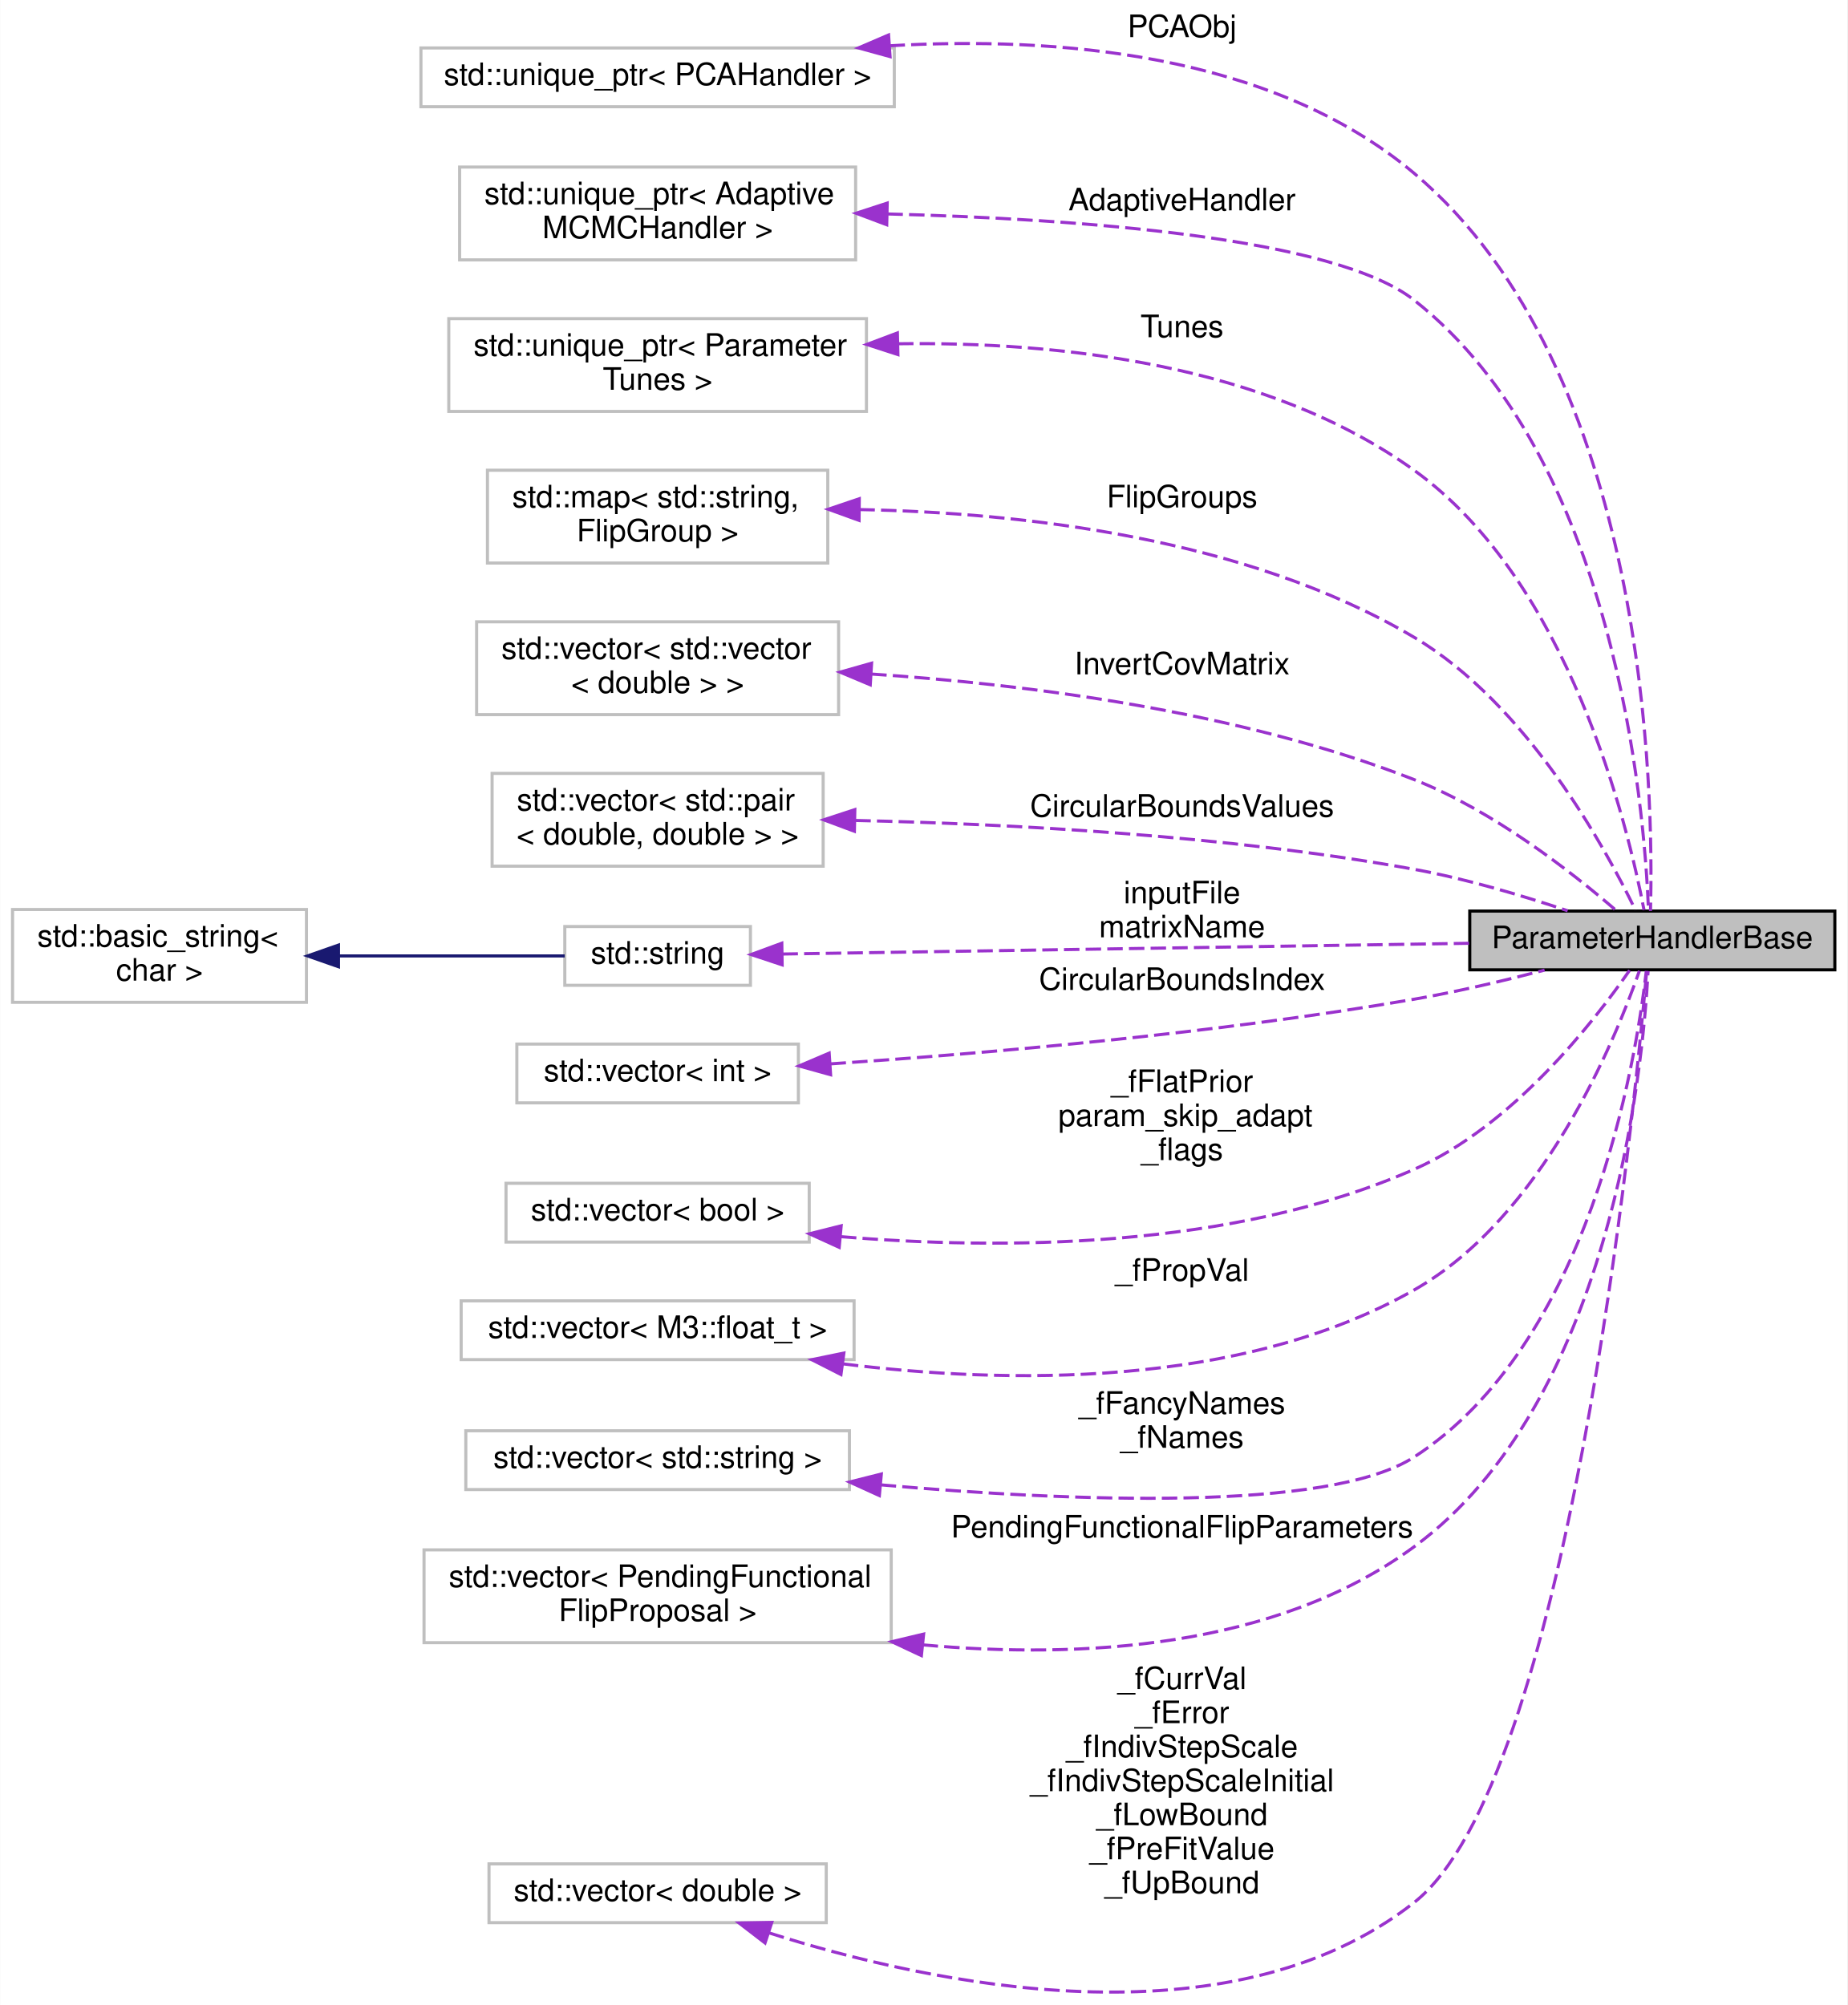
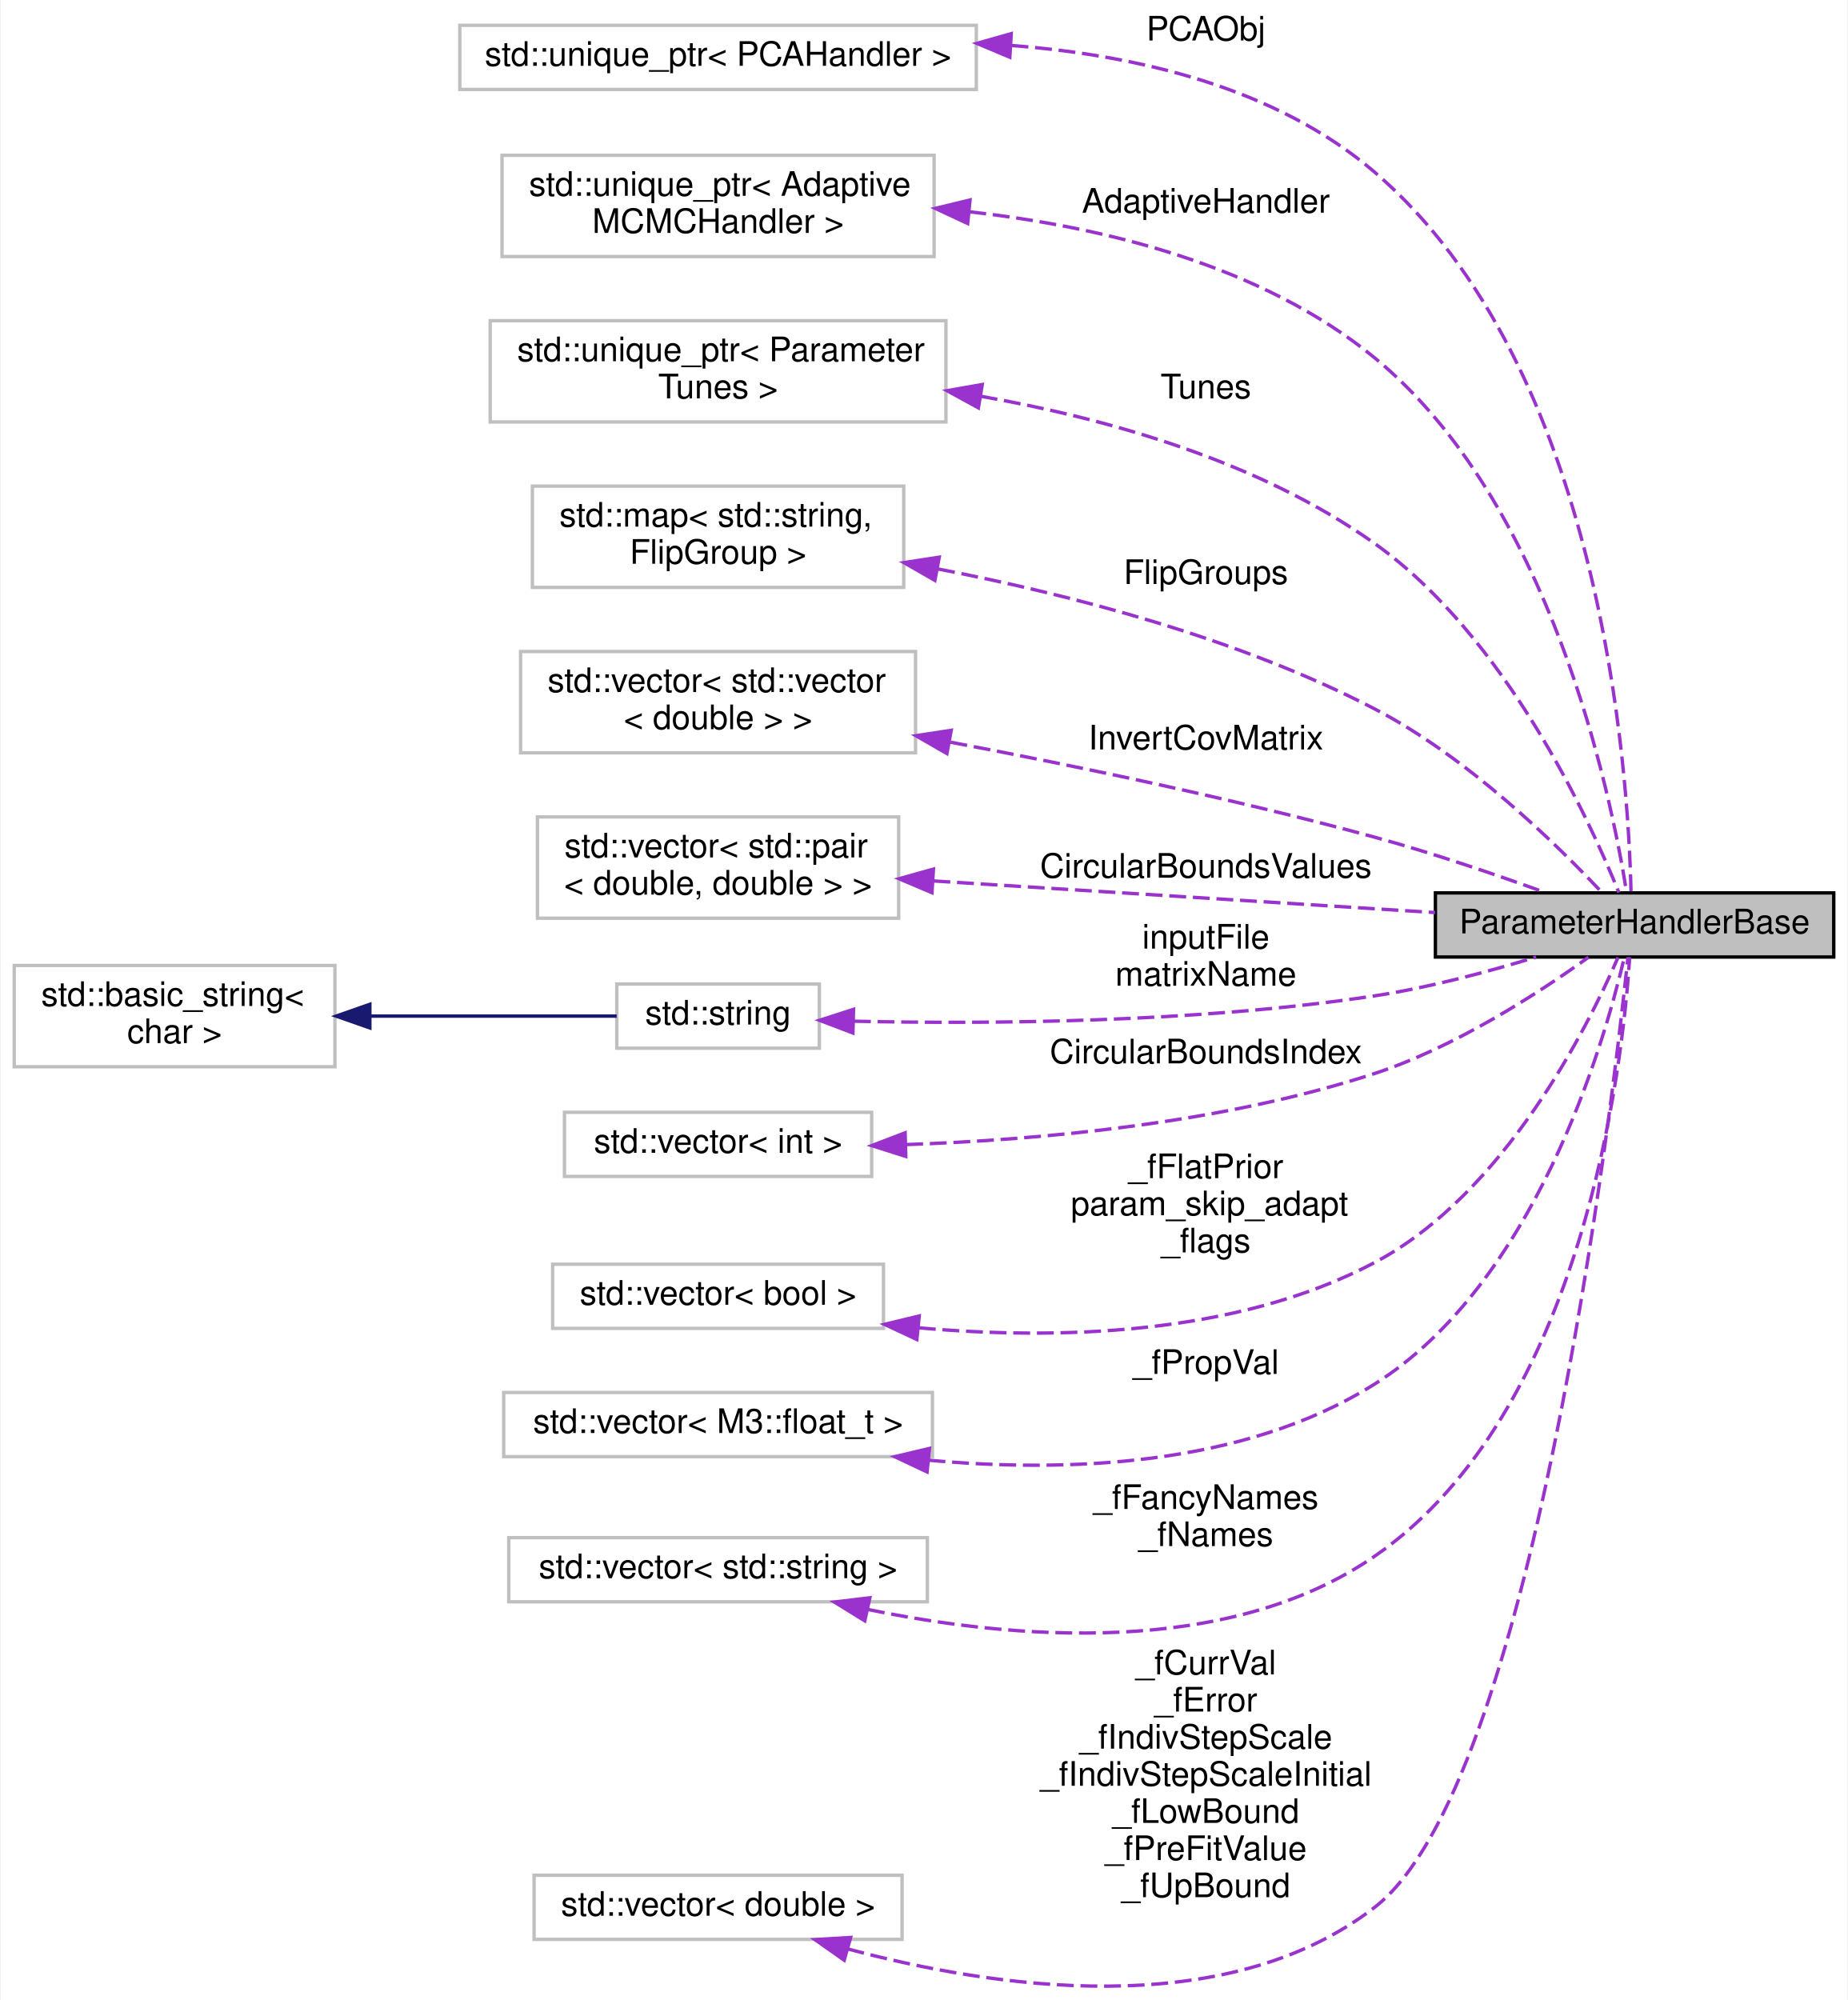
- <svg xmlns="http://www.w3.org/2000/svg" xmlns:xlink="http://www.w3.org/1999/xlink" width="597pt" height="648pt" viewBox="0.00 0.00 597.00 648.12">
-   <g id="graph0" class="graph" transform="scale(1 1) rotate(0) translate(4 644.12)">
-     <polygon fill="white" stroke="transparent" points="-4,4 -4,-644.12 593,-644.12 593,4 -4,4" />
+ <svg xmlns="http://www.w3.org/2000/svg" xmlns:xlink="http://www.w3.org/1999/xlink" width="547pt" height="592pt" viewBox="0.00 0.00 547.00 592.46">
+   <g id="graph0" class="graph" transform="scale(1 1) rotate(0) translate(4 588.46)">
+     <polygon fill="white" stroke="transparent" points="-4,4 -4,-588.46 543,-588.46 543,4 -4,4" />
    <g id="node1" class="node">
      <g id="a_node1">
        <a xlink:title="Base class for handling systematic uncertainty parameters.">
-           <polygon fill="#bfbfbf" stroke="black" points="471,-330.62 471,-349.62 589,-349.62 589,-330.62 471,-330.62" />
-           <text text-anchor="middle" x="530" y="-337.62" font-family="Helvetica" font-size="10.00">ParameterHandlerBase</text>
+           <polygon fill="#bfbfbf" stroke="black" points="421,-304.96 421,-323.96 539,-323.96 539,-304.96 421,-304.96" />
+           <text text-anchor="middle" x="480" y="-311.96" font-family="Helvetica" font-size="10.00">ParameterHandlerBase</text>
        </a>
      </g>
    </g>
    <g id="node2" class="node">
      <g id="a_node2">
        <a xlink:title=" ">
-           <polygon fill="white" stroke="#bfbfbf" points="132,-609.62 132,-628.62 285,-628.62 285,-609.62 132,-609.62" />
-           <text text-anchor="middle" x="208.5" y="-616.62" font-family="Helvetica" font-size="10.00">std::unique_ptr&lt; PCAHandler &gt;</text>
+           <polygon fill="white" stroke="#bfbfbf" points="132,-561.96 132,-580.96 285,-580.96 285,-561.96 132,-561.96" />
+           <text text-anchor="middle" x="208.5" y="-568.96" font-family="Helvetica" font-size="10.00">std::unique_ptr&lt; PCAHandler &gt;</text>
        </a>
      </g>
    </g>
    <g id="edge1" class="edge">
-       <path fill="none" stroke="#9a32cd" stroke-dasharray="5,2" d="M283.45,-629.32C336.54,-632.4 406.61,-627.19 453,-588.12 528.77,-524.29 530.44,-387.01 529.41,-349.66" />
-       <polygon fill="#9a32cd" stroke="#9a32cd" points="283.63,-625.82 273.41,-628.63 283.15,-632.81 283.63,-625.82" />
-       <text text-anchor="middle" x="378" y="-632.12" font-family="Helvetica" font-size="10.00"> PCAObj</text>
+       <path fill="none" stroke="#9a32cd" stroke-dasharray="5,2" d="M295.44,-574.98C332.34,-572.15 373.63,-562.61 403,-537.46 470.42,-479.73 478.15,-359.64 478.94,-324.39" />
+       <polygon fill="#9a32cd" stroke="#9a32cd" points="294.93,-571.51 285.16,-575.61 295.35,-578.49 294.93,-571.51" />
+       <text text-anchor="middle" x="353" y="-576.46" font-family="Helvetica" font-size="10.00"> PCAObj</text>
    </g>
    <g id="node3" class="node">
      <g id="a_node3">
        <a xlink:title=" ">
-           <polygon fill="white" stroke="#bfbfbf" points="144.5,-560.12 144.5,-590.12 272.5,-590.12 272.5,-560.12 144.5,-560.12" />
-           <text text-anchor="start" x="152.5" y="-578.12" font-family="Helvetica" font-size="10.00">std::unique_ptr&lt; Adaptive</text>
-           <text text-anchor="middle" x="208.5" y="-567.12" font-family="Helvetica" font-size="10.00">MCMCHandler &gt;</text>
+           <polygon fill="white" stroke="#bfbfbf" points="144.5,-512.46 144.5,-542.46 272.5,-542.46 272.5,-512.46 144.5,-512.46" />
+           <text text-anchor="start" x="152.5" y="-530.46" font-family="Helvetica" font-size="10.00">std::unique_ptr&lt; Adaptive</text>
+           <text text-anchor="middle" x="208.5" y="-519.46" font-family="Helvetica" font-size="10.00">MCMCHandler &gt;</text>
        </a>
      </g>
    </g>
    <g id="edge2" class="edge">
-       <path fill="none" stroke="#9a32cd" stroke-dasharray="5,2" d="M282.77,-574.96C344.69,-573.37 427.3,-567.34 453,-547.12 517.98,-495.98 527.41,-383.77 528.77,-349.95" />
-       <polygon fill="#9a32cd" stroke="#9a32cd" points="282.55,-571.47 272.64,-575.19 282.71,-578.47 282.55,-571.47" />
-       <text text-anchor="middle" x="378" y="-576.12" font-family="Helvetica" font-size="10.00"> AdaptiveHandler</text>
+       <path fill="none" stroke="#9a32cd" stroke-dasharray="5,2" d="M282.93,-525.72C322.33,-521.29 369.52,-509.94 403,-482.46 455.21,-439.61 472.99,-353.27 477.62,-324.24" />
+       <polygon fill="#9a32cd" stroke="#9a32cd" points="282.44,-522.25 272.84,-526.73 283.14,-529.22 282.44,-522.25" />
+       <text text-anchor="middle" x="353" y="-525.46" font-family="Helvetica" font-size="10.00"> AdaptiveHandler</text>
    </g>
    <g id="node4" class="node">
      <g id="a_node4">
        <a xlink:title=" ">
-           <polygon fill="white" stroke="#bfbfbf" points="141,-511.12 141,-541.12 276,-541.12 276,-511.12 141,-511.12" />
-           <text text-anchor="start" x="149" y="-529.12" font-family="Helvetica" font-size="10.00">std::unique_ptr&lt; Parameter</text>
-           <text text-anchor="middle" x="208.5" y="-518.12" font-family="Helvetica" font-size="10.00">Tunes &gt;</text>
+           <polygon fill="white" stroke="#bfbfbf" points="141,-463.46 141,-493.46 276,-493.46 276,-463.46 141,-463.46" />
+           <text text-anchor="start" x="149" y="-481.46" font-family="Helvetica" font-size="10.00">std::unique_ptr&lt; Parameter</text>
+           <text text-anchor="middle" x="208.5" y="-470.46" font-family="Helvetica" font-size="10.00">Tunes &gt;</text>
        </a>
      </g>
    </g>
    <g id="edge3" class="edge">
-       <path fill="none" stroke="#9a32cd" stroke-dasharray="5,2" d="M286.2,-533C337.87,-533.71 405.06,-526.55 453,-492.12 503.08,-456.14 522.04,-377.6 527.32,-349.97" />
-       <polygon fill="#9a32cd" stroke="#9a32cd" points="286.17,-529.5 276.09,-532.77 286,-536.5 286.17,-529.5" />
-       <text text-anchor="middle" x="378" y="-535.12" font-family="Helvetica" font-size="10.00"> Tunes</text>
+       <path fill="none" stroke="#9a32cd" stroke-dasharray="5,2" d="M286.3,-471.08C324.2,-464.4 368.95,-451.68 403,-427.46 441.73,-399.92 466.49,-345.97 475.35,-324.06" />
+       <polygon fill="#9a32cd" stroke="#9a32cd" points="285.62,-467.64 276.32,-472.73 286.76,-474.55 285.62,-467.64" />
+       <text text-anchor="middle" x="353" y="-470.46" font-family="Helvetica" font-size="10.00"> Tunes</text>
    </g>
    <g id="node5" class="node">
      <g id="a_node5">
        <a xlink:title=" ">
-           <polygon fill="white" stroke="#bfbfbf" points="153.5,-462.12 153.5,-492.12 263.5,-492.12 263.5,-462.12 153.5,-462.12" />
-           <text text-anchor="start" x="161.5" y="-480.12" font-family="Helvetica" font-size="10.00">std::map&lt; std::string,</text>
-           <text text-anchor="middle" x="208.5" y="-469.12" font-family="Helvetica" font-size="10.00"> FlipGroup &gt;</text>
+           <polygon fill="white" stroke="#bfbfbf" points="153.5,-414.46 153.5,-444.46 263.5,-444.46 263.5,-414.46 153.5,-414.46" />
+           <text text-anchor="start" x="161.5" y="-432.46" font-family="Helvetica" font-size="10.00">std::map&lt; std::string,</text>
+           <text text-anchor="middle" x="208.5" y="-421.46" font-family="Helvetica" font-size="10.00"> FlipGroup &gt;</text>
        </a>
      </g>
    </g>
    <g id="edge4" class="edge">
-       <path fill="none" stroke="#9a32cd" stroke-dasharray="5,2" d="M273.71,-479.4C325.5,-478.42 398.44,-470.45 453,-438.12 489.49,-416.49 514.82,-370.11 524.56,-349.89" />
-       <polygon fill="#9a32cd" stroke="#9a32cd" points="273.61,-475.9 263.65,-479.51 273.68,-482.9 273.61,-475.9" />
-       <text text-anchor="middle" x="378" y="-480.12" font-family="Helvetica" font-size="10.00"> FlipGroups</text>
+       <path fill="none" stroke="#9a32cd" stroke-dasharray="5,2" d="M273.72,-419.9C312.68,-412.35 362.52,-399.47 403,-378.46 430.56,-364.16 456.94,-338.33 470.17,-324.25" />
+       <polygon fill="#9a32cd" stroke="#9a32cd" points="272.73,-416.53 263.55,-421.8 274.02,-423.41 272.73,-416.53" />
+       <text text-anchor="middle" x="353" y="-415.46" font-family="Helvetica" font-size="10.00"> FlipGroups</text>
    </g>
    <g id="node6" class="node">
      <g id="a_node6">
        <a xlink:title=" ">
-           <polygon fill="white" stroke="#bfbfbf" points="150,-413.12 150,-443.12 267,-443.12 267,-413.12 150,-413.12" />
-           <text text-anchor="start" x="158" y="-431.12" font-family="Helvetica" font-size="10.00">std::vector&lt; std::vector</text>
-           <text text-anchor="middle" x="208.5" y="-420.12" font-family="Helvetica" font-size="10.00">&lt; double &gt; &gt;</text>
+           <polygon fill="white" stroke="#bfbfbf" points="150,-365.46 150,-395.46 267,-395.46 267,-365.46 150,-365.46" />
+           <text text-anchor="start" x="158" y="-383.46" font-family="Helvetica" font-size="10.00">std::vector&lt; std::vector</text>
+           <text text-anchor="middle" x="208.5" y="-372.46" font-family="Helvetica" font-size="10.00">&lt; double &gt; &gt;</text>
        </a>
      </g>
    </g>
    <g id="edge5" class="edge">
-       <path fill="none" stroke="#9a32cd" stroke-dasharray="5,2" d="M277.53,-426.24C327.56,-422.93 396.42,-414.28 453,-392.12 478.6,-382.08 504.11,-362.06 518.09,-350" />
-       <polygon fill="#9a32cd" stroke="#9a32cd" points="277.23,-422.75 267.46,-426.85 277.66,-429.74 277.23,-422.75" />
-       <text text-anchor="middle" x="378" y="-426.12" font-family="Helvetica" font-size="10.00"> InvertCovMatrix</text>
+       <path fill="none" stroke="#9a32cd" stroke-dasharray="5,2" d="M277.36,-368.6C314.71,-361.53 361.71,-351.75 403,-340.46 420.08,-335.8 438.92,-329.36 453.57,-324.06" />
+       <polygon fill="#9a32cd" stroke="#9a32cd" points="276.29,-365.24 267.1,-370.52 277.57,-372.12 276.29,-365.24" />
+       <text text-anchor="middle" x="353" y="-366.46" font-family="Helvetica" font-size="10.00"> InvertCovMatrix</text>
    </g>
    <g id="node7" class="node">
      <g id="a_node7">
        <a xlink:title=" ">
-           <polygon fill="white" stroke="#bfbfbf" points="155,-364.12 155,-394.12 262,-394.12 262,-364.12 155,-364.12" />
-           <text text-anchor="start" x="163" y="-382.12" font-family="Helvetica" font-size="10.00">std::vector&lt; std::pair</text>
-           <text text-anchor="middle" x="208.5" y="-371.12" font-family="Helvetica" font-size="10.00">&lt; double, double &gt; &gt;</text>
+           <polygon fill="white" stroke="#bfbfbf" points="155,-316.46 155,-346.46 262,-346.46 262,-316.46 155,-316.46" />
+           <text text-anchor="start" x="163" y="-334.46" font-family="Helvetica" font-size="10.00">std::vector&lt; std::pair</text>
+           <text text-anchor="middle" x="208.5" y="-323.46" font-family="Helvetica" font-size="10.00">&lt; double, double &gt; &gt;</text>
        </a>
      </g>
    </g>
    <g id="edge6" class="edge">
-       <path fill="none" stroke="#9a32cd" stroke-dasharray="5,2" d="M272.39,-378.91C321.85,-377.8 392.29,-374.15 453,-363.12 469.82,-360.06 488.18,-354.57 502.63,-349.72" />
-       <polygon fill="#9a32cd" stroke="#9a32cd" points="272.1,-375.41 262.17,-379.11 272.24,-382.41 272.1,-375.41" />
-       <text text-anchor="middle" x="378" y="-380.12" font-family="Helvetica" font-size="10.00"> CircularBoundsValues</text>
+       <path fill="none" stroke="#9a32cd" stroke-dasharray="5,2" d="M272.3,-327.5C317.19,-324.67 377.15,-320.89 420.92,-318.13" />
+       <polygon fill="#9a32cd" stroke="#9a32cd" points="271.86,-324.02 262.1,-328.15 272.3,-331.01 271.86,-324.02" />
+       <text text-anchor="middle" x="353" y="-328.46" font-family="Helvetica" font-size="10.00"> CircularBoundsValues</text>
    </g>
    <g id="node8" class="node">
      <g id="a_node8">
        <a xlink:title=" ">
-           <polygon fill="white" stroke="#bfbfbf" points="178.5,-325.62 178.5,-344.62 238.5,-344.62 238.5,-325.62 178.5,-325.62" />
-           <text text-anchor="middle" x="208.5" y="-332.62" font-family="Helvetica" font-size="10.00">std::string</text>
+           <polygon fill="white" stroke="#bfbfbf" points="178.5,-277.96 178.5,-296.96 238.5,-296.96 238.5,-277.96 178.5,-277.96" />
+           <text text-anchor="middle" x="208.5" y="-284.96" font-family="Helvetica" font-size="10.00">std::string</text>
        </a>
      </g>
    </g>
    <g id="edge7" class="edge">
-       <path fill="none" stroke="#9a32cd" stroke-dasharray="5,2" d="M248.85,-335.73C304.45,-336.6 406.38,-338.2 470.76,-339.2" />
-       <polygon fill="#9a32cd" stroke="#9a32cd" points="248.75,-332.23 238.7,-335.57 248.64,-339.23 248.75,-332.23" />
-       <text text-anchor="middle" x="378" y="-352.12" font-family="Helvetica" font-size="10.00"> inputFile</text>
-       <text text-anchor="middle" x="378" y="-341.12" font-family="Helvetica" font-size="10.00">matrixName</text>
+       <path fill="none" stroke="#9a32cd" stroke-dasharray="5,2" d="M248.75,-285.95C288.01,-285.08 350.03,-285.44 403,-293.46 419.11,-295.9 436.66,-300.61 450.84,-304.95" />
+       <polygon fill="#9a32cd" stroke="#9a32cd" points="248.45,-282.46 238.54,-286.22 248.63,-289.46 248.45,-282.46" />
+       <text text-anchor="middle" x="353" y="-307.46" font-family="Helvetica" font-size="10.00"> inputFile</text>
+       <text text-anchor="middle" x="353" y="-296.46" font-family="Helvetica" font-size="10.00">matrixName</text>
    </g>
    <g id="node9" class="node">
      <g id="a_node9">
        <a xlink:title=" ">
-           <polygon fill="white" stroke="#bfbfbf" points="0,-320.12 0,-350.12 95,-350.12 95,-320.12 0,-320.12" />
-           <text text-anchor="start" x="8" y="-338.12" font-family="Helvetica" font-size="10.00">std::basic_string&lt;</text>
-           <text text-anchor="middle" x="47.5" y="-327.12" font-family="Helvetica" font-size="10.00"> char &gt;</text>
+           <polygon fill="white" stroke="#bfbfbf" points="0,-272.46 0,-302.46 95,-302.46 95,-272.46 0,-272.46" />
+           <text text-anchor="start" x="8" y="-290.46" font-family="Helvetica" font-size="10.00">std::basic_string&lt;</text>
+           <text text-anchor="middle" x="47.5" y="-279.46" font-family="Helvetica" font-size="10.00"> char &gt;</text>
        </a>
      </g>
    </g>
    <g id="edge8" class="edge">
-       <path fill="none" stroke="midnightblue" d="M105.37,-335.12C130.12,-335.12 158.07,-335.12 178.46,-335.12" />
-       <polygon fill="midnightblue" stroke="midnightblue" points="105.35,-331.62 95.35,-335.12 105.35,-338.62 105.35,-331.62" />
+       <path fill="none" stroke="midnightblue" d="M105.37,-287.46C130.12,-287.46 158.07,-287.46 178.46,-287.46" />
+       <polygon fill="midnightblue" stroke="midnightblue" points="105.35,-283.96 95.35,-287.46 105.35,-290.96 105.35,-283.96" />
    </g>
    <g id="node10" class="node">
      <g id="a_node10">
        <a xlink:title=" ">
-           <polygon fill="white" stroke="#bfbfbf" points="163,-287.62 163,-306.62 254,-306.62 254,-287.62 163,-287.62" />
-           <text text-anchor="middle" x="208.5" y="-294.62" font-family="Helvetica" font-size="10.00">std::vector&lt; int &gt;</text>
+           <polygon fill="white" stroke="#bfbfbf" points="163,-239.96 163,-258.96 254,-258.96 254,-239.96 163,-239.96" />
+           <text text-anchor="middle" x="208.5" y="-246.96" font-family="Helvetica" font-size="10.00">std::vector&lt; int &gt;</text>
        </a>
      </g>
    </g>
    <g id="edge9" class="edge">
-       <path fill="none" stroke="#9a32cd" stroke-dasharray="5,2" d="M264.38,-300.22C313.93,-303.56 388.72,-309.98 453,-321.12 466.94,-323.53 482.09,-327.12 495.18,-330.53" />
-       <polygon fill="#9a32cd" stroke="#9a32cd" points="264.41,-296.71 254.2,-299.55 263.95,-303.7 264.41,-296.71" />
-       <text text-anchor="middle" x="378" y="-324.12" font-family="Helvetica" font-size="10.00"> CircularBoundsIndex</text>
+       <path fill="none" stroke="#9a32cd" stroke-dasharray="5,2" d="M264.23,-249.4C303.69,-250.78 357.75,-255.65 403,-270.46 427.05,-278.34 451.87,-294.5 466.34,-304.89" />
+       <polygon fill="#9a32cd" stroke="#9a32cd" points="264.11,-245.89 254.01,-249.1 263.91,-252.89 264.11,-245.89" />
+       <text text-anchor="middle" x="353" y="-273.46" font-family="Helvetica" font-size="10.00"> CircularBoundsIndex</text>
    </g>
    <g id="node11" class="node">
      <g id="a_node11">
        <a xlink:title=" ">
-           <polygon fill="white" stroke="#bfbfbf" points="159.5,-242.62 159.5,-261.62 257.5,-261.62 257.5,-242.62 159.5,-242.62" />
-           <text text-anchor="middle" x="208.5" y="-249.62" font-family="Helvetica" font-size="10.00">std::vector&lt; bool &gt;</text>
+           <polygon fill="white" stroke="#bfbfbf" points="159.5,-194.96 159.5,-213.96 257.5,-213.96 257.5,-194.96 159.5,-194.96" />
+           <text text-anchor="middle" x="208.5" y="-201.96" font-family="Helvetica" font-size="10.00">std::vector&lt; bool &gt;</text>
        </a>
      </g>
    </g>
    <g id="edge10" class="edge">
-       <path fill="none" stroke="#9a32cd" stroke-dasharray="5,2" d="M267.75,-244.37C318.81,-240.11 393.9,-240.1 453,-266.12 484.86,-280.14 511.1,-313.79 522.65,-330.44" />
-       <polygon fill="#9a32cd" stroke="#9a32cd" points="267.19,-240.91 257.55,-245.3 267.83,-247.88 267.19,-240.91" />
-       <text text-anchor="middle" x="378" y="-291.12" font-family="Helvetica" font-size="10.00"> _fFlatPrior</text>
-       <text text-anchor="start" x="338" y="-280.12" font-family="Helvetica" font-size="10.00">param_skip_adapt</text>
-       <text text-anchor="middle" x="378" y="-269.12" font-family="Helvetica" font-size="10.00">_flags</text>
+       <path fill="none" stroke="#9a32cd" stroke-dasharray="5,2" d="M267.99,-195.12C308.24,-191.54 361.69,-192.63 403,-214.46 441.36,-234.74 466.01,-283.92 475.08,-304.81" />
+       <polygon fill="#9a32cd" stroke="#9a32cd" points="267.39,-191.66 257.79,-196.15 268.09,-198.63 267.39,-191.66" />
+       <text text-anchor="middle" x="353" y="-239.46" font-family="Helvetica" font-size="10.00"> _fFlatPrior</text>
+       <text text-anchor="start" x="313" y="-228.46" font-family="Helvetica" font-size="10.00">param_skip_adapt</text>
+       <text text-anchor="middle" x="353" y="-217.46" font-family="Helvetica" font-size="10.00">_flags</text>
    </g>
    <g id="node12" class="node">
      <g id="a_node12">
        <a xlink:title=" ">
-           <polygon fill="white" stroke="#bfbfbf" points="145,-204.62 145,-223.62 272,-223.62 272,-204.62 145,-204.62" />
-           <text text-anchor="middle" x="208.5" y="-211.62" font-family="Helvetica" font-size="10.00">std::vector&lt; M3::float_t &gt;</text>
+           <polygon fill="white" stroke="#bfbfbf" points="145,-156.96 145,-175.96 272,-175.96 272,-156.96 145,-156.96" />
+           <text text-anchor="middle" x="208.5" y="-163.96" font-family="Helvetica" font-size="10.00">std::vector&lt; M3::float_t &gt;</text>
        </a>
      </g>
    </g>
    <g id="edge11" class="edge">
-       <path fill="none" stroke="#9a32cd" stroke-dasharray="5,2" d="M268.39,-203.25C320.41,-196.76 396.56,-195.1 453,-227.12 494.54,-250.68 517.84,-307.41 525.83,-330.3" />
-       <polygon fill="#9a32cd" stroke="#9a32cd" points="267.76,-199.8 258.32,-204.6 268.7,-206.74 267.76,-199.8" />
-       <text text-anchor="middle" x="378" y="-230.12" font-family="Helvetica" font-size="10.00"> _fPropVal</text>
+       <path fill="none" stroke="#9a32cd" stroke-dasharray="5,2" d="M270.85,-155.91C311.38,-152.2 364,-153.93 403,-178.46 450.39,-208.28 470.83,-278.8 476.92,-304.7" />
+       <polygon fill="#9a32cd" stroke="#9a32cd" points="270.41,-152.43 260.83,-156.95 271.14,-159.4 270.41,-152.43" />
+       <text text-anchor="middle" x="353" y="-181.46" font-family="Helvetica" font-size="10.00"> _fPropVal</text>
    </g>
    <g id="node13" class="node">
      <g id="a_node13">
        <a xlink:title=" ">
-           <polygon fill="white" stroke="#bfbfbf" points="146.5,-162.62 146.5,-181.62 270.5,-181.62 270.5,-162.62 146.5,-162.62" />
-           <text text-anchor="middle" x="208.5" y="-169.62" font-family="Helvetica" font-size="10.00">std::vector&lt; std::string &gt;</text>
+           <polygon fill="white" stroke="#bfbfbf" points="146.5,-113.96 146.5,-132.96 270.5,-132.96 270.5,-113.96 146.5,-113.96" />
+           <text text-anchor="middle" x="208.5" y="-120.96" font-family="Helvetica" font-size="10.00">std::vector&lt; std::string &gt;</text>
        </a>
      </g>
    </g>
    <g id="edge12" class="edge">
-       <path fill="none" stroke="#9a32cd" stroke-dasharray="5,2" d="M280.6,-164.14C342.16,-158.71 425.51,-155.34 453,-173.12 509.71,-209.78 524.61,-300.25 528.06,-330.26" />
-       <polygon fill="#9a32cd" stroke="#9a32cd" points="280.17,-160.67 270.53,-165.06 280.81,-167.64 280.17,-160.67" />
-       <text text-anchor="middle" x="378" y="-187.12" font-family="Helvetica" font-size="10.00"> _fFancyNames</text>
-       <text text-anchor="middle" x="378" y="-176.12" font-family="Helvetica" font-size="10.00">_fNames</text>
+       <path fill="none" stroke="#9a32cd" stroke-dasharray="5,2" d="M252.91,-111.69C295.09,-102.96 359.02,-97.2 403,-127.46 465.07,-170.18 476.49,-273.04 478.55,-304.9" />
+       <polygon fill="#9a32cd" stroke="#9a32cd" points="251.96,-108.32 242.95,-113.89 253.47,-115.15 251.96,-108.32" />
+       <text text-anchor="middle" x="353" y="-141.46" font-family="Helvetica" font-size="10.00"> _fFancyNames</text>
+       <text text-anchor="middle" x="353" y="-130.46" font-family="Helvetica" font-size="10.00">_fNames</text>
    </g>
    <g id="node14" class="node">
      <g id="a_node14">
        <a xlink:title=" ">
-           <polygon fill="white" stroke="#bfbfbf" points="133,-113.12 133,-143.12 284,-143.12 284,-113.12 133,-113.12" />
-           <text text-anchor="start" x="141" y="-131.12" font-family="Helvetica" font-size="10.00">std::vector&lt; PendingFunctional</text>
-           <text text-anchor="middle" x="208.5" y="-120.12" font-family="Helvetica" font-size="10.00">FlipProposal &gt;</text>
+           <polygon fill="white" stroke="#bfbfbf" points="154,-13.96 154,-32.96 263,-32.96 263,-13.96 154,-13.96" />
+           <text text-anchor="middle" x="208.5" y="-20.96" font-family="Helvetica" font-size="10.00">std::vector&lt; double &gt;</text>
        </a>
      </g>
    </g>
    <g id="edge13" class="edge">
-       <path fill="none" stroke="#9a32cd" stroke-dasharray="5,2" d="M294.14,-112.42C344.86,-107.82 408.02,-111.09 453,-144.12 516.25,-190.55 526.87,-297.24 528.64,-330.22" />
-       <polygon fill="#9a32cd" stroke="#9a32cd" points="293.76,-108.94 284.17,-113.44 294.48,-115.9 293.76,-108.94" />
-       <text text-anchor="middle" x="378" y="-147.12" font-family="Helvetica" font-size="10.00"> PendingFunctionalFlipParameters</text>
-     </g>
-     <g id="node15" class="node">
-       <g id="a_node15">
-         <a xlink:title=" ">
-           <polygon fill="white" stroke="#bfbfbf" points="154,-22.62 154,-41.62 263,-41.62 263,-22.62 154,-22.62" />
-           <text text-anchor="middle" x="208.5" y="-29.62" font-family="Helvetica" font-size="10.00">std::vector&lt; double &gt;</text>
-         </a>
-       </g>
-     </g>
-     <g id="edge14" class="edge">
-       <path fill="none" stroke="#9a32cd" stroke-dasharray="5,2" d="M244.51,-19.31C296.08,-2.91 392.83,18.12 453,-29.12 502.62,-68.07 524,-282.47 528.21,-330.55" />
-       <polygon fill="#9a32cd" stroke="#9a32cd" points="243.22,-16.05 234.82,-22.51 245.41,-22.7 243.22,-16.05" />
-       <text text-anchor="middle" x="378" y="-98.12" font-family="Helvetica" font-size="10.00"> _fCurrVal</text>
-       <text text-anchor="middle" x="378" y="-87.12" font-family="Helvetica" font-size="10.00">_fError</text>
-       <text text-anchor="middle" x="378" y="-76.12" font-family="Helvetica" font-size="10.00">_fIndivStepScale</text>
-       <text text-anchor="middle" x="378" y="-65.12" font-family="Helvetica" font-size="10.00">_fIndivStepScaleInitial</text>
-       <text text-anchor="middle" x="378" y="-54.12" font-family="Helvetica" font-size="10.00">_fLowBound</text>
-       <text text-anchor="middle" x="378" y="-43.12" font-family="Helvetica" font-size="10.00">_fPreFitValue</text>
-       <text text-anchor="middle" x="378" y="-32.12" font-family="Helvetica" font-size="10.00">_fUpBound</text>
+       <path fill="none" stroke="#9a32cd" stroke-dasharray="5,2" d="M246.87,-11.15C289.32,0.31 358.45,10.95 403,-23.46 449.7,-59.53 473.18,-258.71 478.04,-304.9" />
+       <polygon fill="#9a32cd" stroke="#9a32cd" points="245.86,-7.79 237.2,-13.89 247.78,-14.53 245.86,-7.79" />
+       <text text-anchor="middle" x="353" y="-92.46" font-family="Helvetica" font-size="10.00"> _fCurrVal</text>
+       <text text-anchor="middle" x="353" y="-81.46" font-family="Helvetica" font-size="10.00">_fError</text>
+       <text text-anchor="middle" x="353" y="-70.46" font-family="Helvetica" font-size="10.00">_fIndivStepScale</text>
+       <text text-anchor="middle" x="353" y="-59.46" font-family="Helvetica" font-size="10.00">_fIndivStepScaleInitial</text>
+       <text text-anchor="middle" x="353" y="-48.46" font-family="Helvetica" font-size="10.00">_fLowBound</text>
+       <text text-anchor="middle" x="353" y="-37.46" font-family="Helvetica" font-size="10.00">_fPreFitValue</text>
+       <text text-anchor="middle" x="353" y="-26.46" font-family="Helvetica" font-size="10.00">_fUpBound</text>
    </g>
  </g>
</svg>
